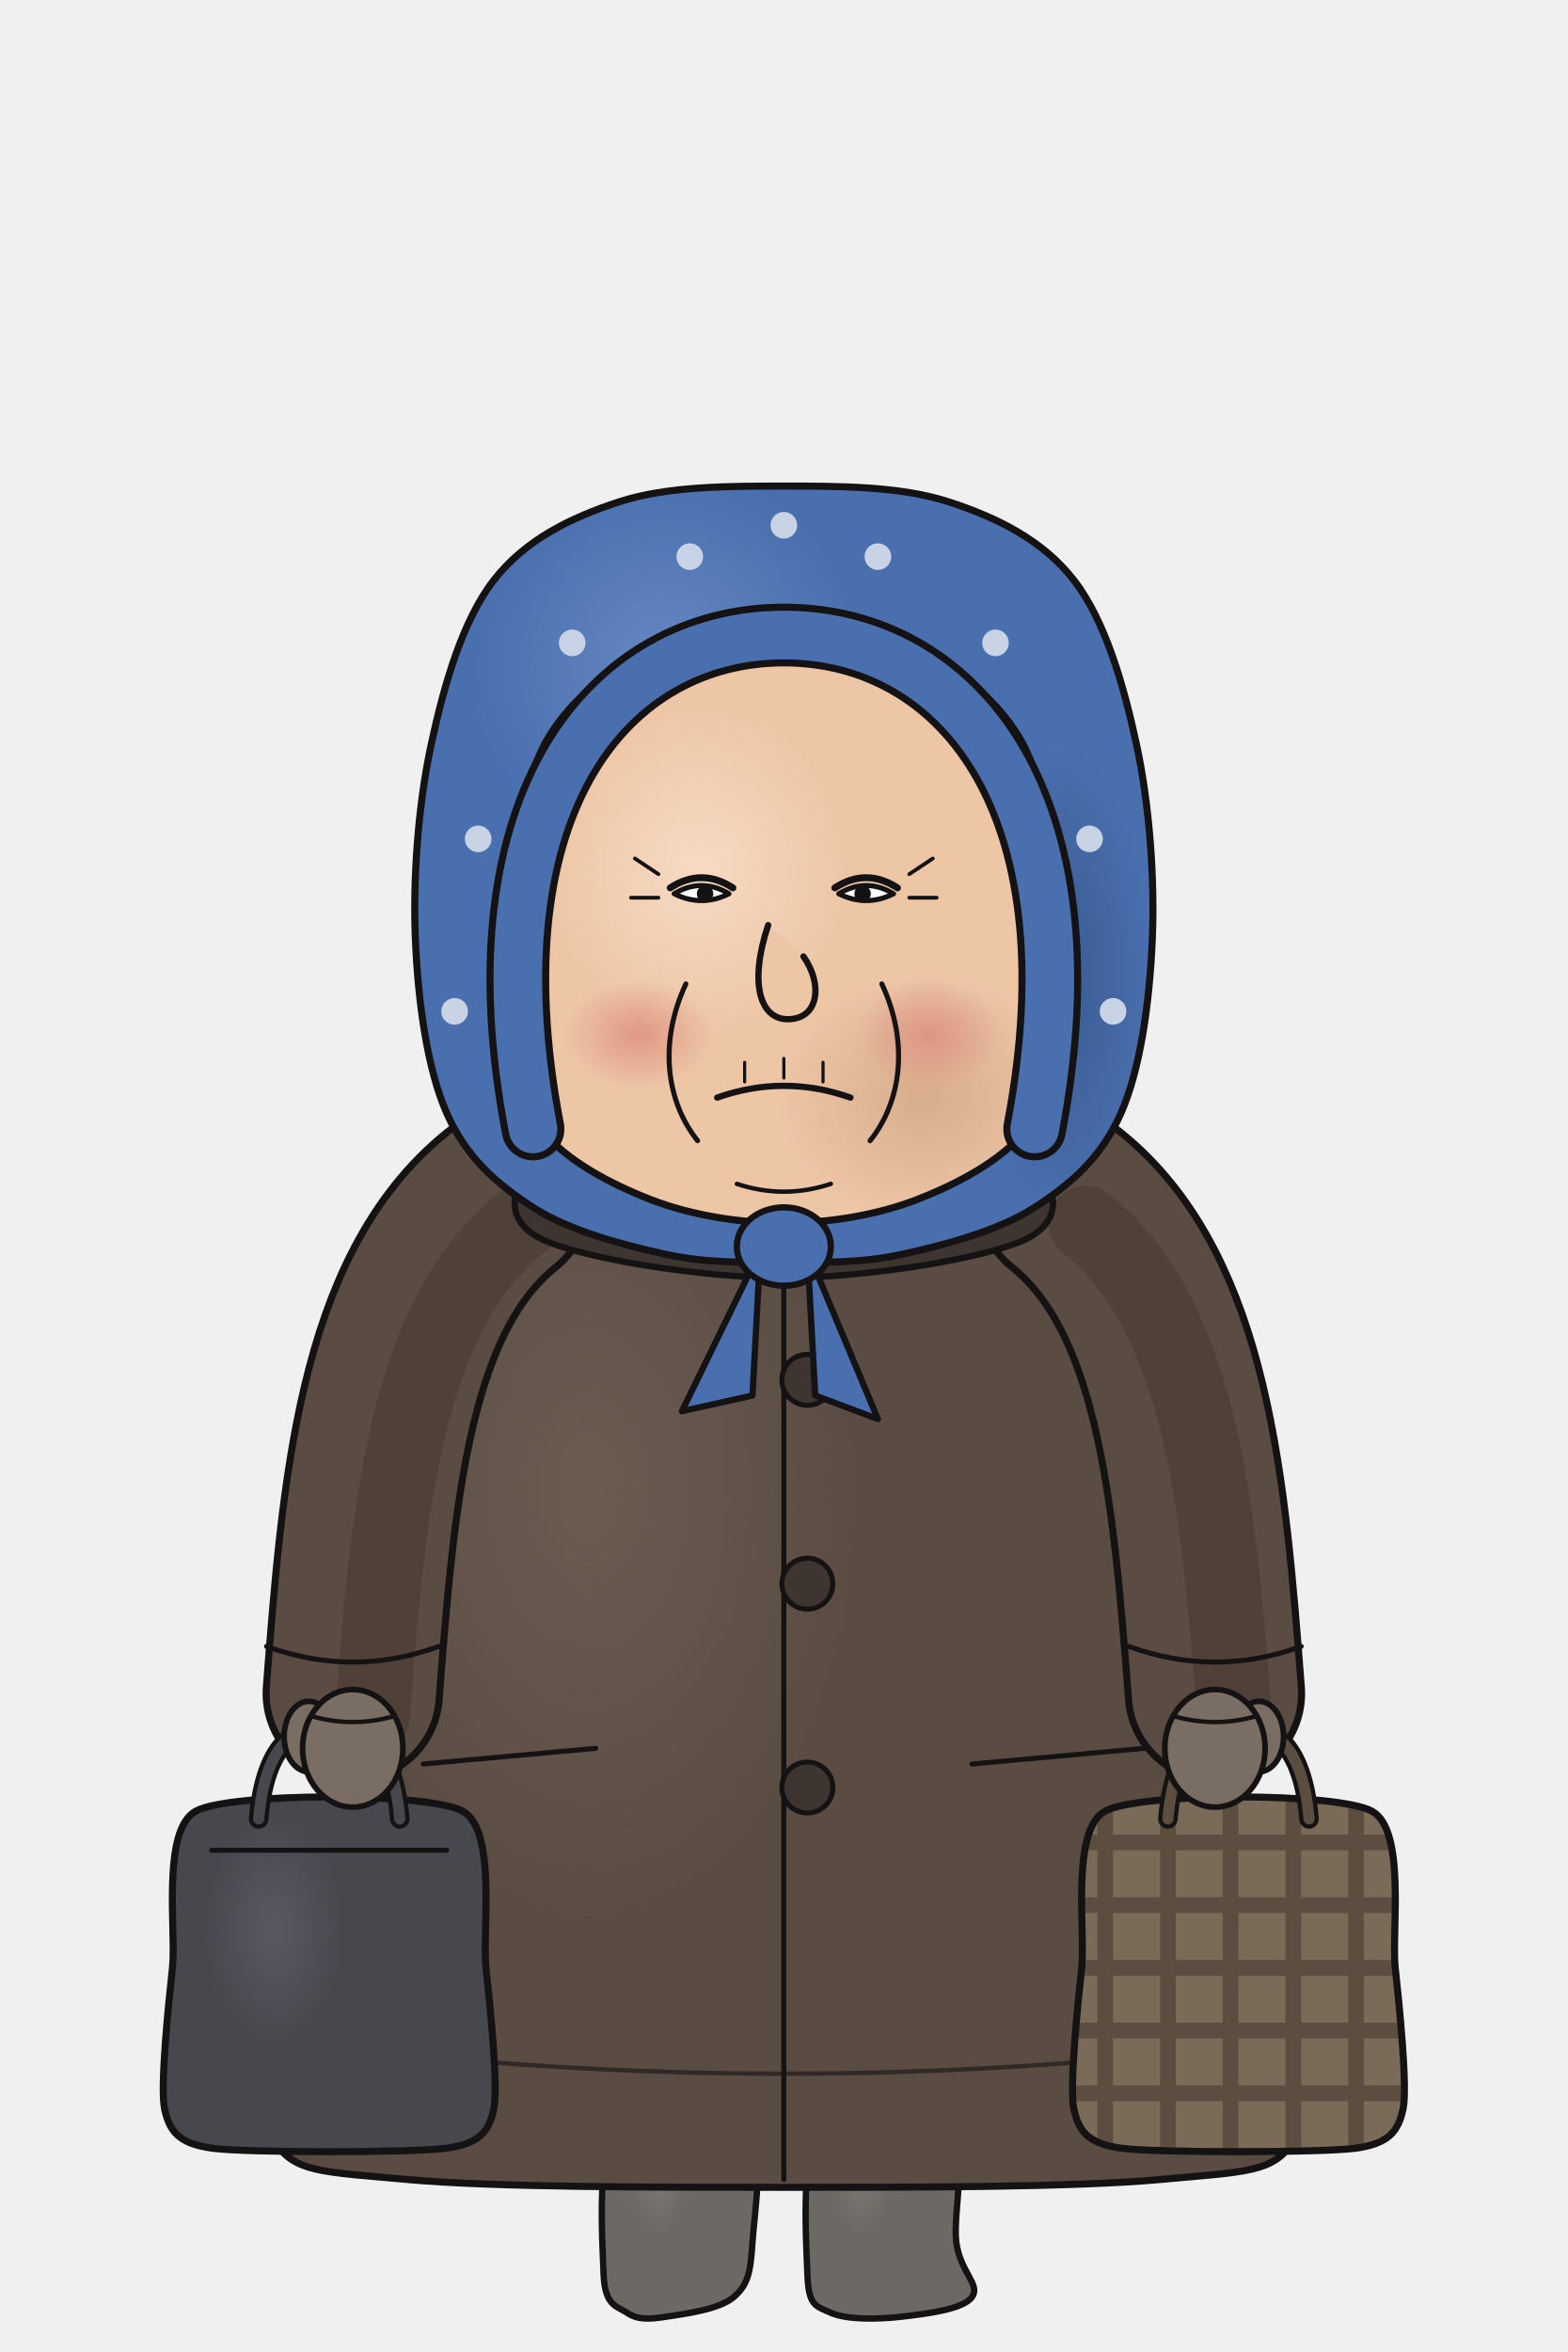
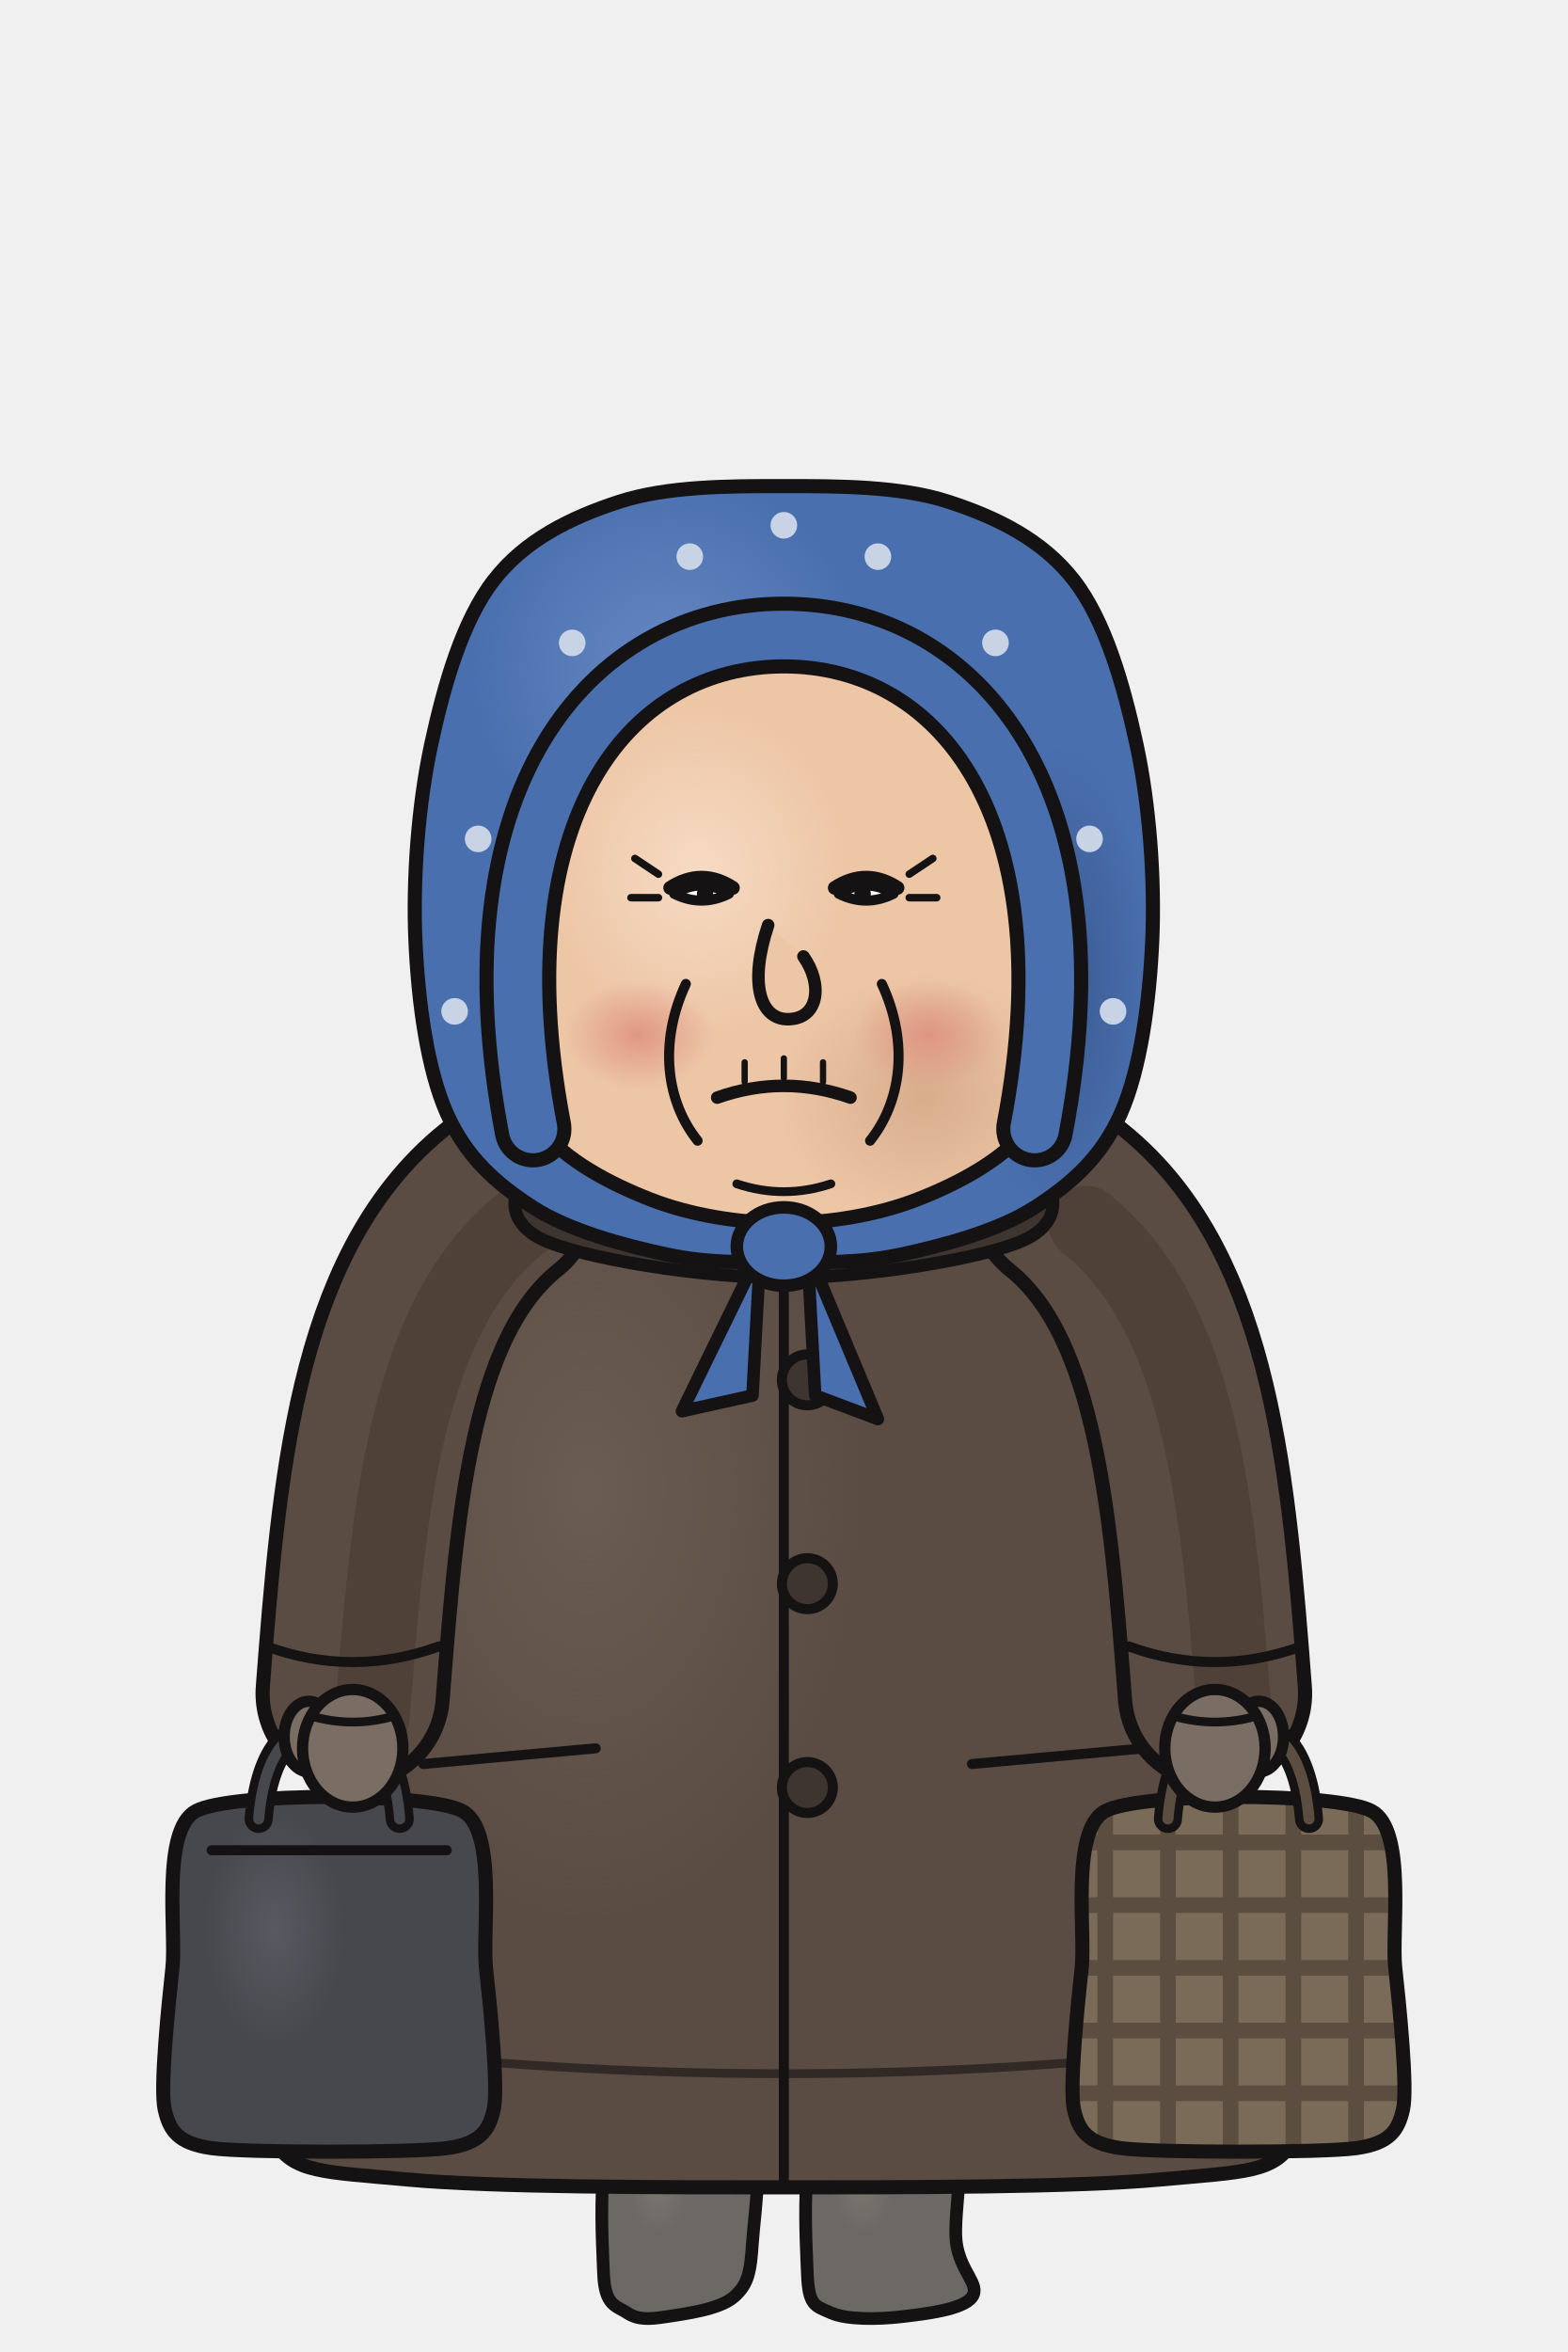
<svg xmlns="http://www.w3.org/2000/svg" width="800" height="1200" viewBox="0 0 400 600">
  <defs>
    <radialGradient id="g1">
      <stop offset="0" stop-color="#7E7A74" stop-opacity="0.85" />
      <stop offset="0.0" stop-color="#7E7A74" stop-opacity="0.85" />
      <stop offset="1" stop-color="#7E7A74" stop-opacity="0" />
    </radialGradient>
    <clipPath id="s1">
      <path d="M158.0,540.0 C164.0,533.3 184.3,534.7 190.0,540.0 C195.7,545.3 192.5,564.3 192.0,572.0 C191.5,579.7 190.9,582.8 187.2,586.0 C183.5,589.2 174.5,590.3 170.0,591.0 C165.5,591.7 162.7,591.8 160.0,590.0 C157.3,588.2 154.3,588.3 154.0,580.0 C153.7,571.7 152.0,546.7 158.0,540.0 Z" />
    </clipPath>
    <radialGradient id="g2">
      <stop offset="0" stop-color="#7E7A74" stop-opacity="0.85" />
      <stop offset="0.0" stop-color="#7E7A74" stop-opacity="0.85" />
      <stop offset="1" stop-color="#7E7A74" stop-opacity="0" />
    </radialGradient>
    <clipPath id="s2">
      <path d="M210.0,540.0 C216.0,533.3 236.3,534.7 242.0,540.0 C247.7,545.3 243.0,564.3 244.0,572.0 C245.0,579.7 250.3,582.8 248.0,586.0 C245.7,589.2 236.0,590.3 230.0,591.0 C224.0,591.7 216.0,591.8 212.0,590.0 C208.0,588.2 206.3,588.3 206.0,580.0 C205.7,571.7 204.0,546.7 210.0,540.0 Z" />
    </clipPath>
    <radialGradient id="g3">
      <stop offset="0" stop-color="#6E5F54" stop-opacity="0.85" />
      <stop offset="0.0" stop-color="#6E5F54" stop-opacity="0.85" />
      <stop offset="1" stop-color="#6E5F54" stop-opacity="0" />
    </radialGradient>
    <clipPath id="s3">
      <path d="M200.0,286.0 C216.7,286.0 236.0,285.0 250.0,288.0 C264.0,291.0 275.7,294.3 284.0,304.0 C292.3,313.7 295.3,325.3 300.0,346.0 C304.7,366.7 308.0,401.3 312.0,428.0 C316.0,454.7 321.0,486.3 324.0,506.0 C327.0,525.7 334.7,537.7 330.0,546.0 C325.3,554.3 317.7,554.0 296.0,556.0 C274.3,558.0 232.0,558.0 200.0,558.0 C168.0,558.0 125.7,558.0 104.0,556.0 C82.3,554.0 74.7,554.3 70.0,546.0 C65.3,537.7 73.0,525.7 76.0,506.0 C79.0,486.3 84.0,454.7 88.0,428.0 C92.0,401.3 95.3,366.7 100.0,346.0 C104.7,325.3 107.7,313.7 116.0,304.0 C124.3,294.3 136.0,291.0 150.0,288.0 C164.0,285.0 183.3,286.0 200.0,286.0 Z" />
    </clipPath>
    <radialGradient id="g4">
      <stop offset="0" stop-color="#45392F" stop-opacity="0.85" />
      <stop offset="0.0" stop-color="#45392F" stop-opacity="0.85" />
      <stop offset="1" stop-color="#45392F" stop-opacity="0" />
    </radialGradient>
    <clipPath id="s4">
      <path d="M200.0,286.0 C216.7,286.0 236.0,285.0 250.0,288.0 C264.0,291.0 275.7,294.3 284.0,304.0 C292.3,313.7 295.3,325.3 300.0,346.0 C304.7,366.7 308.0,401.3 312.0,428.0 C316.0,454.7 321.0,486.3 324.0,506.0 C327.0,525.7 334.7,537.7 330.0,546.0 C325.3,554.3 317.7,554.0 296.0,556.0 C274.3,558.0 232.0,558.0 200.0,558.0 C168.0,558.0 125.7,558.0 104.0,556.0 C82.3,554.0 74.7,554.3 70.0,546.0 C65.3,537.7 73.0,525.7 76.0,506.0 C79.0,486.3 84.0,454.7 88.0,428.0 C92.0,401.3 95.3,366.7 100.0,346.0 C104.7,325.3 107.7,313.7 116.0,304.0 C124.3,294.3 136.0,291.0 150.0,288.0 C164.0,285.0 183.3,286.0 200.0,286.0 Z" />
    </clipPath>
    <radialGradient id="g5">
      <stop offset="0" stop-color="#45392F" stop-opacity="0.85" />
      <stop offset="0.0" stop-color="#45392F" stop-opacity="0.85" />
      <stop offset="1" stop-color="#45392F" stop-opacity="0" />
    </radialGradient>
    <clipPath id="s5">
      <path d="M200.0,286.0 C216.7,286.0 236.0,285.0 250.0,288.0 C264.0,291.0 275.7,294.3 284.0,304.0 C292.3,313.7 295.3,325.3 300.0,346.0 C304.7,366.7 308.0,401.3 312.0,428.0 C316.0,454.7 321.0,486.3 324.0,506.0 C327.0,525.7 334.7,537.7 330.0,546.0 C325.3,554.3 317.7,554.0 296.0,556.0 C274.3,558.0 232.0,558.0 200.0,558.0 C168.0,558.0 125.7,558.0 104.0,556.0 C82.3,554.0 74.7,554.3 70.0,546.0 C65.3,537.7 73.0,525.7 76.0,506.0 C79.0,486.3 84.0,454.7 88.0,428.0 C92.0,401.3 95.3,366.7 100.0,346.0 C104.7,325.3 107.7,313.7 116.0,304.0 C124.3,294.3 136.0,291.0 150.0,288.0 C164.0,285.0 183.3,286.0 200.0,286.0 Z" />
    </clipPath>
    <radialGradient id="g6">
      <stop offset="0" stop-color="#5C5C64" stop-opacity="0.85" />
      <stop offset="0.0" stop-color="#5C5C64" stop-opacity="0.85" />
      <stop offset="1" stop-color="#5C5C64" stop-opacity="0" />
    </radialGradient>
    <clipPath id="s6">
      <path d="M50.0,462.0 C58.9,457.2 109.1,457.2 118.0,462.0 C126.9,466.8 123.0,492.9 124.0,502.0 C125.0,511.1 127.2,532.5 126.0,538.0 C124.8,543.5 122.6,546.8 114.0,548.0 C105.4,549.2 62.6,549.2 54.0,548.0 C45.4,546.8 43.2,543.5 42.0,538.0 C40.8,532.5 43.0,511.1 44.0,502.0 C45.0,492.9 41.1,466.8 50.0,462.0 Z" />
    </clipPath>
    <clipPath id="k7">
      <path d="M282.0,462.0 C290.9,457.2 341.1,457.2 350.0,462.0 C358.9,466.8 355.0,492.9 356.0,502.0 C357.0,511.1 359.2,532.5 358.0,538.0 C356.8,543.5 354.6,546.8 346.0,548.0 C337.4,549.2 294.6,549.2 286.0,548.0 C277.4,546.8 275.2,543.5 274.0,538.0 C272.8,532.5 275.0,511.1 276.0,502.0 C277.0,492.9 273.1,466.8 282.0,462.0 Z" />
    </clipPath>
    <radialGradient id="g8">
      <stop offset="0" stop-color="#6A8CC6" stop-opacity="0.85" />
      <stop offset="0.0" stop-color="#6A8CC6" stop-opacity="0.85" />
      <stop offset="1" stop-color="#6A8CC6" stop-opacity="0" />
    </radialGradient>
    <clipPath id="s8">
      <path d="M200.0,124.0 C214.0,124.0 229.7,124.0 242.0,128.0 C254.3,132.0 266.0,137.7 274.0,148.0 C282.0,158.3 286.7,174.7 290.0,190.0 C293.3,205.3 294.7,224.3 294.0,240.0 C293.3,255.7 291.0,272.7 286.0,284.0 C281.0,295.3 273.3,302.0 264.0,308.0 C254.7,314.0 240.7,317.7 230.0,320.0 C219.3,322.3 210.0,322.0 200.0,322.0 C190.0,322.0 180.7,322.3 170.0,320.0 C159.3,317.7 145.3,314.0 136.0,308.0 C126.7,302.0 119.0,295.3 114.0,284.0 C109.0,272.7 106.7,255.7 106.0,240.0 C105.3,224.3 106.7,205.3 110.0,190.0 C113.3,174.7 118.0,158.3 126.0,148.0 C134.0,137.7 145.7,132.0 158.0,128.0 C170.3,124.0 186.0,124.0 200.0,124.0 Z" />
    </clipPath>
    <radialGradient id="g9">
      <stop offset="0" stop-color="#37568C" stop-opacity="0.85" />
      <stop offset="0.0" stop-color="#37568C" stop-opacity="0.85" />
      <stop offset="1" stop-color="#37568C" stop-opacity="0" />
    </radialGradient>
    <clipPath id="s9">
      <path d="M200.0,124.0 C214.0,124.0 229.7,124.0 242.0,128.0 C254.3,132.0 266.0,137.7 274.0,148.0 C282.0,158.3 286.7,174.7 290.0,190.0 C293.3,205.3 294.7,224.3 294.0,240.0 C293.3,255.7 291.0,272.7 286.0,284.0 C281.0,295.3 273.3,302.0 264.0,308.0 C254.7,314.0 240.7,317.7 230.0,320.0 C219.3,322.3 210.0,322.0 200.0,322.0 C190.0,322.0 180.7,322.3 170.0,320.0 C159.3,317.7 145.3,314.0 136.0,308.0 C126.7,302.0 119.0,295.3 114.0,284.0 C109.0,272.7 106.7,255.7 106.0,240.0 C105.3,224.3 106.7,205.3 110.0,190.0 C113.3,174.7 118.0,158.3 126.0,148.0 C134.0,137.7 145.7,132.0 158.0,128.0 C170.3,124.0 186.0,124.0 200.0,124.0 Z" />
    </clipPath>
    <radialGradient id="g10">
      <stop offset="0" stop-color="#F8DEC8" stop-opacity="0.85" />
      <stop offset="0.0" stop-color="#F8DEC8" stop-opacity="0.85" />
      <stop offset="1" stop-color="#F8DEC8" stop-opacity="0" />
    </radialGradient>
    <clipPath id="s10">
      <path d="M200.0,166.0 C212.0,166.0 226.0,164.3 236.0,168.0 C246.0,171.7 254.3,178.7 260.0,188.0 C265.7,197.3 268.0,212.3 270.0,224.0 C272.0,235.7 273.3,247.3 272.0,258.0 C270.7,268.7 268.3,280.0 262.0,288.0 C255.7,296.0 244.3,302.0 234.0,306.0 C223.7,310.0 211.3,312.0 200.0,312.0 C188.7,312.0 176.3,310.0 166.0,306.0 C155.7,302.0 144.3,296.0 138.0,288.0 C131.7,280.0 129.3,268.7 128.0,258.0 C126.7,247.3 128.0,235.7 130.0,224.0 C132.0,212.3 134.3,197.3 140.0,188.0 C145.7,178.7 154.0,171.7 164.0,168.0 C174.0,164.3 188.0,166.0 200.0,166.0 Z" />
    </clipPath>
    <radialGradient id="g11">
      <stop offset="0" stop-color="#D4A988" stop-opacity="0.85" />
      <stop offset="0.0" stop-color="#D4A988" stop-opacity="0.85" />
      <stop offset="1" stop-color="#D4A988" stop-opacity="0" />
    </radialGradient>
    <clipPath id="s11">
      <path d="M200.0,166.0 C212.0,166.0 226.0,164.3 236.0,168.0 C246.0,171.7 254.3,178.7 260.0,188.0 C265.7,197.3 268.0,212.3 270.0,224.0 C272.0,235.7 273.3,247.3 272.0,258.0 C270.7,268.7 268.3,280.0 262.0,288.0 C255.7,296.0 244.3,302.0 234.0,306.0 C223.7,310.0 211.3,312.0 200.0,312.0 C188.7,312.0 176.3,310.0 166.0,306.0 C155.7,302.0 144.3,296.0 138.0,288.0 C131.7,280.0 129.3,268.7 128.0,258.0 C126.7,247.3 128.0,235.7 130.0,224.0 C132.0,212.3 134.3,197.3 140.0,188.0 C145.7,178.7 154.0,171.7 164.0,168.0 C174.0,164.3 188.0,166.0 200.0,166.0 Z" />
    </clipPath>
    <radialGradient id="g12">
      <stop offset="0" stop-color="#DE8F7E" stop-opacity="0.85" />
      <stop offset="0.0" stop-color="#DE8F7E" stop-opacity="0.85" />
      <stop offset="1" stop-color="#DE8F7E" stop-opacity="0" />
    </radialGradient>
    <clipPath id="s12">
      <path d="M200.0,166.0 C212.0,166.0 226.0,164.3 236.0,168.0 C246.0,171.7 254.3,178.7 260.0,188.0 C265.7,197.3 268.0,212.3 270.0,224.0 C272.0,235.7 273.3,247.3 272.0,258.0 C270.7,268.7 268.3,280.0 262.0,288.0 C255.7,296.0 244.3,302.0 234.0,306.0 C223.7,310.0 211.3,312.0 200.0,312.0 C188.7,312.0 176.3,310.0 166.0,306.0 C155.7,302.0 144.3,296.0 138.0,288.0 C131.7,280.0 129.3,268.7 128.0,258.0 C126.7,247.3 128.0,235.7 130.0,224.0 C132.0,212.3 134.3,197.3 140.0,188.0 C145.7,178.7 154.0,171.7 164.0,168.0 C174.0,164.3 188.0,166.0 200.0,166.0 Z" />
    </clipPath>
    <radialGradient id="g13">
      <stop offset="0" stop-color="#DE8F7E" stop-opacity="0.85" />
      <stop offset="0.0" stop-color="#DE8F7E" stop-opacity="0.85" />
      <stop offset="1" stop-color="#DE8F7E" stop-opacity="0" />
    </radialGradient>
    <clipPath id="s13">
      <path d="M200.0,166.0 C212.0,166.0 226.0,164.3 236.0,168.0 C246.0,171.7 254.3,178.7 260.0,188.0 C265.7,197.3 268.0,212.3 270.0,224.0 C272.0,235.7 273.3,247.3 272.0,258.0 C270.7,268.7 268.3,280.0 262.0,288.0 C255.7,296.0 244.3,302.0 234.0,306.0 C223.7,310.0 211.3,312.0 200.0,312.0 C188.7,312.0 176.3,310.0 166.0,306.0 C155.7,302.0 144.3,296.0 138.0,288.0 C131.7,280.0 129.3,268.7 128.0,258.0 C126.7,247.3 128.0,235.7 130.0,224.0 C132.0,212.3 134.3,197.3 140.0,188.0 C145.7,178.7 154.0,171.7 164.0,168.0 C174.0,164.3 188.0,166.0 200.0,166.0 Z" />
    </clipPath>
  </defs>
  <path d="M158.0,540.0 C164.0,533.3 184.3,534.7 190.0,540.0 C195.7,545.3 192.5,564.3 192.0,572.0 C191.5,579.7 190.9,582.8 187.2,586.0 C183.5,589.2 174.5,590.3 170.0,591.0 C165.5,591.7 162.7,591.8 160.0,590.0 C157.3,588.2 154.3,588.3 154.0,580.0 C153.7,571.7 152.0,546.7 158.0,540.0 Z" fill="#6C6863" />
  <g clip-path="url(#s1)">
    <ellipse cx="168" cy="556" rx="8" ry="14" fill="url(#g1)" />
  </g>
-   <path d="M158.0,540.0 C164.0,533.3 184.3,534.7 190.0,540.0 C195.7,545.3 192.5,564.3 192.0,572.0 C191.5,579.7 190.9,582.8 187.2,586.0 C183.5,589.2 174.5,590.3 170.0,591.0 C165.5,591.7 162.7,591.8 160.0,590.0 C157.3,588.2 154.3,588.3 154.0,580.0 C153.7,571.7 152.0,546.7 158.0,540.0 Z" fill="none" stroke="#141213" stroke-width="1.62" stroke-linejoin="round" stroke-linecap="round" />
+   <path d="M158.0,540.0 C164.0,533.3 184.3,534.7 190.0,540.0 C195.7,545.3 192.5,564.3 192.0,572.0 C191.5,579.7 190.9,582.8 187.2,586.0 C183.5,589.2 174.5,590.3 170.0,591.0 C165.5,591.7 162.7,591.8 160.0,590.0 C157.3,588.2 154.3,588.3 154.0,580.0 C153.7,571.7 152.0,546.7 158.0,540.0 Z" fill="none" stroke="#141213" stroke-width="3.24" stroke-linejoin="round" stroke-linecap="round" />
  <path d="M210.0,540.0 C216.0,533.3 236.3,534.7 242.0,540.0 C247.7,545.3 243.0,564.3 244.0,572.0 C245.0,579.7 250.3,582.8 248.0,586.0 C245.7,589.2 236.0,590.3 230.0,591.0 C224.0,591.7 216.0,591.8 212.0,590.0 C208.0,588.2 206.3,588.3 206.0,580.0 C205.7,571.7 204.0,546.7 210.0,540.0 Z" fill="#6C6863" />
  <g clip-path="url(#s2)">
    <ellipse cx="220" cy="556" rx="8" ry="14" fill="url(#g2)" />
  </g>
-   <path d="M210.0,540.0 C216.0,533.3 236.3,534.7 242.0,540.0 C247.7,545.3 243.0,564.3 244.0,572.0 C245.0,579.7 250.3,582.8 248.0,586.0 C245.7,589.2 236.0,590.3 230.0,591.0 C224.0,591.7 216.0,591.8 212.0,590.0 C208.0,588.2 206.3,588.3 206.0,580.0 C205.7,571.7 204.0,546.7 210.0,540.0 Z" fill="none" stroke="#141213" stroke-width="1.62" stroke-linejoin="round" stroke-linecap="round" />
+   <path d="M210.0,540.0 C216.0,533.3 236.3,534.7 242.0,540.0 C247.7,545.3 243.0,564.3 244.0,572.0 C245.0,579.7 250.3,582.8 248.0,586.0 C245.7,589.2 236.0,590.3 230.0,591.0 C224.0,591.7 216.0,591.8 212.0,590.0 C208.0,588.2 206.3,588.3 206.0,580.0 C205.7,571.7 204.0,546.7 210.0,540.0 Z" fill="none" stroke="#141213" stroke-width="3.24" stroke-linejoin="round" stroke-linecap="round" />
  <path d="M200.0,286.0 C216.7,286.0 236.0,285.0 250.0,288.0 C264.0,291.0 275.7,294.3 284.0,304.0 C292.3,313.7 295.3,325.3 300.0,346.0 C304.7,366.7 308.0,401.3 312.0,428.0 C316.0,454.7 321.0,486.3 324.0,506.0 C327.0,525.7 334.7,537.7 330.0,546.0 C325.3,554.3 317.7,554.0 296.0,556.0 C274.3,558.0 232.0,558.0 200.0,558.0 C168.0,558.0 125.7,558.0 104.0,556.0 C82.3,554.0 74.7,554.3 70.0,546.0 C65.3,537.7 73.0,525.7 76.0,506.0 C79.0,486.3 84.0,454.7 88.0,428.0 C92.0,401.3 95.3,366.7 100.0,346.0 C104.7,325.3 107.7,313.7 116.0,304.0 C124.3,294.3 136.0,291.0 150.0,288.0 C164.0,285.0 183.3,286.0 200.0,286.0 Z" fill="#5A4C43" />
  <g clip-path="url(#s3)">
    <ellipse cx="150" cy="380" rx="70" ry="110" fill="url(#g3)" />
  </g>
  <g clip-path="url(#s4)">
    <ellipse cx="76" cy="470" rx="30" ry="90" fill="url(#g4)" />
  </g>
  <g clip-path="url(#s5)">
    <ellipse cx="324" cy="470" rx="30" ry="90" fill="url(#g5)" />
  </g>
-   <path d="M200.0,286.0 C216.7,286.0 236.0,285.0 250.0,288.0 C264.0,291.0 275.7,294.3 284.0,304.0 C292.3,313.7 295.3,325.3 300.0,346.0 C304.7,366.7 308.0,401.3 312.0,428.0 C316.0,454.7 321.0,486.3 324.0,506.0 C327.0,525.7 334.7,537.7 330.0,546.0 C325.3,554.3 317.7,554.0 296.0,556.0 C274.3,558.0 232.0,558.0 200.0,558.0 C168.0,558.0 125.7,558.0 104.0,556.0 C82.3,554.0 74.7,554.3 70.0,546.0 C65.3,537.7 73.0,525.7 76.0,506.0 C79.0,486.3 84.0,454.7 88.0,428.0 C92.0,401.3 95.3,366.7 100.0,346.0 C104.7,325.3 107.7,313.7 116.0,304.0 C124.3,294.3 136.0,291.0 150.0,288.0 C164.0,285.0 183.3,286.0 200.0,286.0 Z" fill="none" stroke="#141213" stroke-width="1.8" stroke-linejoin="round" stroke-linecap="round" />
-   <path d="M84,522 Q200,536 316,522" fill="none" stroke="#141213" stroke-width="1.12" stroke-linejoin="round" stroke-linecap="round" opacity="0.6" />
-   <path d="M200,318 L200,556" fill="none" stroke="#141213" stroke-width="1.28" stroke-linejoin="round" stroke-linecap="round" />
-   <ellipse cx="206.0" cy="352.0" rx="6.5" ry="6.5" fill="#3E3530" stroke="#141213" stroke-width="1.28" />
-   <ellipse cx="206.0" cy="404.0" rx="6.5" ry="6.5" fill="#3E3530" stroke="#141213" stroke-width="1.28" />
-   <ellipse cx="206.0" cy="456.0" rx="6.5" ry="6.5" fill="#3E3530" stroke="#141213" stroke-width="1.28" />
-   <path d="M108,450 L152,446" fill="none" stroke="#141213" stroke-width="1.28" stroke-linejoin="round" stroke-linecap="round" />
-   <path d="M248,450 L292,446" fill="none" stroke="#141213" stroke-width="1.28" stroke-linejoin="round" stroke-linecap="round" />
-   <path d="M128,306 C98,330 94,380 90,432" fill="none" stroke="#141213" stroke-width="46" stroke-linejoin="round" stroke-linecap="round" />
+   <path d="M200.0,286.0 C216.7,286.0 236.0,285.0 250.0,288.0 C264.0,291.0 275.7,294.3 284.0,304.0 C292.3,313.7 295.3,325.3 300.0,346.0 C304.7,366.7 308.0,401.3 312.0,428.0 C316.0,454.7 321.0,486.3 324.0,506.0 C327.0,525.7 334.7,537.7 330.0,546.0 C325.3,554.3 317.7,554.0 296.0,556.0 C274.3,558.0 232.0,558.0 200.0,558.0 C168.0,558.0 125.7,558.0 104.0,556.0 C82.3,554.0 74.7,554.3 70.0,546.0 C65.3,537.7 73.0,525.7 76.0,506.0 C79.0,486.3 84.0,454.7 88.0,428.0 C92.0,401.3 95.3,366.7 100.0,346.0 C104.7,325.3 107.7,313.7 116.0,304.0 C124.3,294.3 136.0,291.0 150.0,288.0 C164.0,285.0 183.3,286.0 200.0,286.0 Z" fill="none" stroke="#141213" stroke-width="3.6" stroke-linejoin="round" stroke-linecap="round" />
+   <path d="M84,522 Q200,536 316,522" fill="none" stroke="#141213" stroke-width="2.24" stroke-linejoin="round" stroke-linecap="round" opacity="0.6" />
+   <path d="M200,318 L200,556" fill="none" stroke="#141213" stroke-width="2.56" stroke-linejoin="round" stroke-linecap="round" />
+   <ellipse cx="206.0" cy="352.0" rx="6.5" ry="6.5" fill="#3E3530" stroke="#141213" stroke-width="2.56" />
+   <ellipse cx="206.0" cy="404.0" rx="6.5" ry="6.5" fill="#3E3530" stroke="#141213" stroke-width="2.56" />
+   <ellipse cx="206.0" cy="456.0" rx="6.5" ry="6.5" fill="#3E3530" stroke="#141213" stroke-width="2.56" />
+   <path d="M108,450 L152,446" fill="none" stroke="#141213" stroke-width="2.56" stroke-linejoin="round" stroke-linecap="round" />
+   <path d="M248,450 L292,446" fill="none" stroke="#141213" stroke-width="2.56" stroke-linejoin="round" stroke-linecap="round" />
+   <path d="M128,306 C98,330 94,380 90,432" fill="none" stroke="#141213" stroke-width="49.6" stroke-linejoin="round" stroke-linecap="round" />
  <path d="M128,306 C98,330 94,380 90,432" fill="none" stroke="#5A4C43" stroke-width="42.4" stroke-linejoin="round" stroke-linecap="round" />
  <path d="M128,306 C98,330 94,380 90,432" fill="none" stroke="#45392F" stroke-width="19.08" stroke-linejoin="round" stroke-linecap="round" transform="translate(5,6)" opacity="0.55" />
-   <path d="M68,420 Q90,428 112,420" fill="none" stroke="#141213" stroke-width="1.28" stroke-linejoin="round" stroke-linecap="round" />
+   <path d="M68,420 Q90,428 112,420" fill="none" stroke="#141213" stroke-width="2.56" stroke-linejoin="round" stroke-linecap="round" />
  <path d="M50.0,462.0 C58.9,457.2 109.1,457.2 118.0,462.0 C126.9,466.8 123.0,492.9 124.0,502.0 C125.0,511.1 127.2,532.5 126.0,538.0 C124.8,543.5 122.6,546.8 114.0,548.0 C105.4,549.2 62.6,549.2 54.0,548.0 C45.4,546.8 43.2,543.5 42.0,538.0 C40.8,532.5 43.0,511.1 44.0,502.0 C45.0,492.9 41.1,466.8 50.0,462.0 Z" fill="#47474E" />
  <g clip-path="url(#s6)">
    <ellipse cx="70" cy="492" rx="18" ry="30" fill="url(#g6)" />
  </g>
-   <path d="M50.0,462.0 C58.9,457.2 109.1,457.2 118.0,462.0 C126.9,466.8 123.0,492.9 124.0,502.0 C125.0,511.1 127.2,532.5 126.0,538.0 C124.8,543.5 122.6,546.8 114.0,548.0 C105.4,549.2 62.6,549.2 54.0,548.0 C45.4,546.8 43.2,543.5 42.0,538.0 C40.8,532.5 43.0,511.1 44.0,502.0 C45.0,492.9 41.1,466.8 50.0,462.0 Z" fill="none" stroke="#141213" stroke-width="1.8" stroke-linejoin="round" stroke-linecap="round" />
-   <path d="M54,472 L114,472" fill="none" stroke="#141213" stroke-width="1.28" stroke-linejoin="round" stroke-linecap="round" />
-   <path d="M66,464 C67.8,442 78.6,438 84,446" fill="none" stroke="#141213" stroke-width="5" stroke-linejoin="round" stroke-linecap="round" />
+   <path d="M50.0,462.0 C58.9,457.2 109.1,457.2 118.0,462.0 C126.9,466.8 123.0,492.9 124.0,502.0 C125.0,511.1 127.2,532.5 126.0,538.0 C124.8,543.5 122.6,546.8 114.0,548.0 C105.4,549.2 62.6,549.2 54.0,548.0 C45.4,546.8 43.2,543.5 42.0,538.0 C40.8,532.5 43.0,511.1 44.0,502.0 C45.0,492.9 41.1,466.8 50.0,462.0 Z" fill="none" stroke="#141213" stroke-width="3.6" stroke-linejoin="round" stroke-linecap="round" />
+   <path d="M54,472 L114,472" fill="none" stroke="#141213" stroke-width="2.56" stroke-linejoin="round" stroke-linecap="round" />
+   <path d="M66,464 C67.8,442 78.6,438 84,446" fill="none" stroke="#141213" stroke-width="7.16" stroke-linejoin="round" stroke-linecap="round" />
  <path d="M66,464 C67.8,442 78.6,438 84,446" fill="none" stroke="#47474E" stroke-width="2.84" stroke-linejoin="round" stroke-linecap="round" />
-   <path d="M102,464 C100.2,442 89.4,438 84,446" fill="none" stroke="#141213" stroke-width="5" stroke-linejoin="round" stroke-linecap="round" />
+   <path d="M102,464 C100.2,442 89.4,438 84,446" fill="none" stroke="#141213" stroke-width="7.16" stroke-linejoin="round" stroke-linecap="round" />
  <path d="M102,464 C100.2,442 89.4,438 84,446" fill="none" stroke="#47474E" stroke-width="2.84" stroke-linejoin="round" stroke-linecap="round" />
-   <ellipse cx="78.8" cy="443.0" rx="6.3" ry="9.0" fill="#7A6E64" stroke="#141213" stroke-width="1.44" />
-   <ellipse cx="90.0" cy="446.0" rx="12.8" ry="15.0" fill="#7A6E64" stroke="#141213" stroke-width="1.44" />
-   <path d="M79.5,437.8 Q90.0,440.8 100.5,437.8" fill="none" stroke="#141213" stroke-width="1.12" stroke-linejoin="round" stroke-linecap="round" />
-   <path d="M272,306 C302,330 306,380 310,432" fill="none" stroke="#141213" stroke-width="46" stroke-linejoin="round" stroke-linecap="round" />
+   <ellipse cx="78.8" cy="443.0" rx="6.3" ry="9.0" fill="#7A6E64" stroke="#141213" stroke-width="2.88" />
+   <ellipse cx="90.0" cy="446.0" rx="12.8" ry="15.0" fill="#7A6E64" stroke="#141213" stroke-width="2.88" />
+   <path d="M79.5,437.8 Q90.0,440.8 100.5,437.8" fill="none" stroke="#141213" stroke-width="2.24" stroke-linejoin="round" stroke-linecap="round" />
+   <path d="M272,306 C302,330 306,380 310,432" fill="none" stroke="#141213" stroke-width="49.6" stroke-linejoin="round" stroke-linecap="round" />
  <path d="M272,306 C302,330 306,380 310,432" fill="none" stroke="#5A4C43" stroke-width="42.4" stroke-linejoin="round" stroke-linecap="round" />
  <path d="M272,306 C302,330 306,380 310,432" fill="none" stroke="#45392F" stroke-width="19.08" stroke-linejoin="round" stroke-linecap="round" transform="translate(5,6)" opacity="0.55" />
-   <path d="M288,420 Q310,428 332,420" fill="none" stroke="#141213" stroke-width="1.28" stroke-linejoin="round" stroke-linecap="round" />
+   <path d="M288,420 Q310,428 332,420" fill="none" stroke="#141213" stroke-width="2.56" stroke-linejoin="round" stroke-linecap="round" />
  <path d="M282.0,462.0 C290.9,457.2 341.1,457.2 350.0,462.0 C358.9,466.8 355.0,492.9 356.0,502.0 C357.0,511.1 359.2,532.5 358.0,538.0 C356.8,543.5 354.6,546.8 346.0,548.0 C337.4,549.2 294.6,549.2 286.0,548.0 C277.4,546.8 275.2,543.5 274.0,538.0 C272.8,532.5 275.0,511.1 276.0,502.0 C277.0,492.9 273.1,466.8 282.0,462.0 Z" fill="#7A6B58" />
  <g clip-path="url(#k7)">
    <path d="M266,458 L266,554 M282,458 L282,554 M298,458 L298,554 M314,458 L314,554 M330,458 L330,554 M346,458 L346,554 M362,458 L362,554 M266,470 L366,470 M266,486 L366,486 M266,502 L366,502 M266,518 L366,518 M266,534 L366,534 M266,550 L366,550 " fill="none" stroke="#5B4E40" stroke-width="4" />
  </g>
-   <path d="M282.0,462.0 C290.9,457.2 341.1,457.2 350.0,462.0 C358.9,466.8 355.0,492.9 356.0,502.0 C357.0,511.1 359.2,532.5 358.0,538.0 C356.8,543.5 354.6,546.8 346.0,548.0 C337.4,549.2 294.6,549.2 286.0,548.0 C277.4,546.8 275.2,543.5 274.0,538.0 C272.8,532.5 275.0,511.1 276.0,502.0 C277.0,492.9 273.1,466.8 282.0,462.0 Z" fill="none" stroke="#141213" stroke-width="1.8" stroke-linejoin="round" stroke-linecap="round" />
-   <path d="M298,464 C299.8,442 310.6,438 316,446" fill="none" stroke="#141213" stroke-width="5" stroke-linejoin="round" stroke-linecap="round" />
+   <path d="M282.0,462.0 C290.9,457.2 341.1,457.2 350.0,462.0 C358.9,466.8 355.0,492.9 356.0,502.0 C357.0,511.1 359.2,532.5 358.0,538.0 C356.8,543.5 354.6,546.8 346.0,548.0 C337.4,549.2 294.6,549.2 286.0,548.0 C277.4,546.8 275.2,543.5 274.0,538.0 C272.8,532.5 275.0,511.1 276.0,502.0 C277.0,492.9 273.1,466.8 282.0,462.0 Z" fill="none" stroke="#141213" stroke-width="3.6" stroke-linejoin="round" stroke-linecap="round" />
+   <path d="M298,464 C299.8,442 310.6,438 316,446" fill="none" stroke="#141213" stroke-width="7.16" stroke-linejoin="round" stroke-linecap="round" />
  <path d="M298,464 C299.8,442 310.6,438 316,446" fill="none" stroke="#5B4E40" stroke-width="2.84" stroke-linejoin="round" stroke-linecap="round" />
-   <path d="M334,464 C332.2,442 321.4,438 316,446" fill="none" stroke="#141213" stroke-width="5" stroke-linejoin="round" stroke-linecap="round" />
+   <path d="M334,464 C332.2,442 321.4,438 316,446" fill="none" stroke="#141213" stroke-width="7.16" stroke-linejoin="round" stroke-linecap="round" />
  <path d="M334,464 C332.2,442 321.4,438 316,446" fill="none" stroke="#5B4E40" stroke-width="2.84" stroke-linejoin="round" stroke-linecap="round" />
-   <ellipse cx="321.2" cy="443.0" rx="6.3" ry="9.0" fill="#7A6E64" stroke="#141213" stroke-width="1.44" />
-   <ellipse cx="310.0" cy="446.0" rx="12.8" ry="15.0" fill="#7A6E64" stroke="#141213" stroke-width="1.44" />
-   <path d="M299.5,437.8 Q310.0,440.8 320.5,437.8" fill="none" stroke="#141213" stroke-width="1.12" stroke-linejoin="round" stroke-linecap="round" />
-   <path d="M140.0,296.0 C150.3,291.0 180.0,286.0 200.0,286.0 C220.0,286.0 249.7,291.0 260.0,296.0 C270.3,301.0 272.0,311.0 262.0,316.0 C252.0,321.0 220.7,326.0 200.0,326.0 C179.3,326.0 148.0,321.0 138.0,316.0 C128.0,311.0 129.7,301.0 140.0,296.0 Z" fill="#3E3530" stroke="#141213" stroke-width="1.62" stroke-linejoin="round" stroke-linecap="round" />
+   <ellipse cx="321.2" cy="443.0" rx="6.3" ry="9.0" fill="#7A6E64" stroke="#141213" stroke-width="2.88" />
+   <ellipse cx="310.0" cy="446.0" rx="12.8" ry="15.0" fill="#7A6E64" stroke="#141213" stroke-width="2.88" />
+   <path d="M299.5,437.8 Q310.0,440.8 320.5,437.8" fill="none" stroke="#141213" stroke-width="2.24" stroke-linejoin="round" stroke-linecap="round" />
+   <path d="M140.0,296.0 C150.3,291.0 180.0,286.0 200.0,286.0 C220.0,286.0 249.7,291.0 260.0,296.0 C270.3,301.0 272.0,311.0 262.0,316.0 C252.0,321.0 220.7,326.0 200.0,326.0 C179.3,326.0 148.0,321.0 138.0,316.0 C128.0,311.0 129.7,301.0 140.0,296.0 Z" fill="#3E3530" stroke="#141213" stroke-width="3.24" stroke-linejoin="round" stroke-linecap="round" />
  <path d="M200.0,124.0 C214.0,124.0 229.7,124.0 242.0,128.0 C254.3,132.0 266.0,137.7 274.0,148.0 C282.0,158.3 286.7,174.7 290.0,190.0 C293.3,205.3 294.7,224.3 294.0,240.0 C293.3,255.7 291.0,272.7 286.0,284.0 C281.0,295.3 273.3,302.0 264.0,308.0 C254.7,314.0 240.7,317.7 230.0,320.0 C219.3,322.3 210.0,322.0 200.0,322.0 C190.0,322.0 180.7,322.3 170.0,320.0 C159.3,317.7 145.3,314.0 136.0,308.0 C126.7,302.0 119.0,295.3 114.0,284.0 C109.0,272.7 106.7,255.7 106.0,240.0 C105.3,224.3 106.7,205.3 110.0,190.0 C113.3,174.7 118.0,158.3 126.0,148.0 C134.0,137.7 145.7,132.0 158.0,128.0 C170.3,124.0 186.0,124.0 200.0,124.0 Z" fill="#4A6FAE" />
  <g clip-path="url(#s8)">
    <ellipse cx="170" cy="170" rx="50" ry="50" fill="url(#g8)" />
  </g>
  <g clip-path="url(#s9)">
    <ellipse cx="270" cy="250" rx="24" ry="60" fill="url(#g9)" />
  </g>
-   <path d="M200.0,124.0 C214.0,124.0 229.7,124.0 242.0,128.0 C254.3,132.0 266.0,137.7 274.0,148.0 C282.0,158.3 286.7,174.7 290.0,190.0 C293.3,205.3 294.7,224.3 294.0,240.0 C293.3,255.7 291.0,272.7 286.0,284.0 C281.0,295.3 273.3,302.0 264.0,308.0 C254.7,314.0 240.7,317.7 230.0,320.0 C219.3,322.3 210.0,322.0 200.0,322.0 C190.0,322.0 180.7,322.3 170.0,320.0 C159.3,317.7 145.3,314.0 136.0,308.0 C126.7,302.0 119.0,295.3 114.0,284.0 C109.0,272.7 106.7,255.7 106.0,240.0 C105.3,224.3 106.7,205.3 110.0,190.0 C113.3,174.7 118.0,158.3 126.0,148.0 C134.0,137.7 145.7,132.0 158.0,128.0 C170.3,124.0 186.0,124.0 200.0,124.0 Z" fill="none" stroke="#141213" stroke-width="1.8" stroke-linejoin="round" stroke-linecap="round" />
+   <path d="M200.0,124.0 C214.0,124.0 229.7,124.0 242.0,128.0 C254.3,132.0 266.0,137.7 274.0,148.0 C282.0,158.3 286.7,174.7 290.0,190.0 C293.3,205.3 294.7,224.3 294.0,240.0 C293.3,255.7 291.0,272.7 286.0,284.0 C281.0,295.3 273.3,302.0 264.0,308.0 C254.7,314.0 240.7,317.7 230.0,320.0 C219.3,322.3 210.0,322.0 200.0,322.0 C190.0,322.0 180.7,322.3 170.0,320.0 C159.3,317.7 145.3,314.0 136.0,308.0 C126.7,302.0 119.0,295.3 114.0,284.0 C109.0,272.7 106.7,255.7 106.0,240.0 C105.3,224.3 106.7,205.3 110.0,190.0 C113.3,174.7 118.0,158.3 126.0,148.0 C134.0,137.7 145.7,132.0 158.0,128.0 C170.3,124.0 186.0,124.0 200.0,124.0 Z" fill="none" stroke="#141213" stroke-width="3.6" stroke-linejoin="round" stroke-linecap="round" />
  <path d="M200.0,166.0 C212.0,166.0 226.0,164.3 236.0,168.0 C246.0,171.7 254.3,178.7 260.0,188.0 C265.7,197.3 268.0,212.3 270.0,224.0 C272.0,235.7 273.3,247.3 272.0,258.0 C270.7,268.7 268.3,280.0 262.0,288.0 C255.7,296.0 244.3,302.0 234.0,306.0 C223.7,310.0 211.3,312.0 200.0,312.0 C188.7,312.0 176.3,310.0 166.0,306.0 C155.7,302.0 144.3,296.0 138.0,288.0 C131.7,280.0 129.3,268.7 128.0,258.0 C126.7,247.3 128.0,235.7 130.0,224.0 C132.0,212.3 134.3,197.3 140.0,188.0 C145.7,178.7 154.0,171.7 164.0,168.0 C174.0,164.3 188.0,166.0 200.0,166.0 Z" fill="#EDC6A6" />
  <g clip-path="url(#s10)">
    <ellipse cx="178" cy="222" rx="38" ry="42" fill="url(#g10)" />
  </g>
  <g clip-path="url(#s11)">
    <ellipse cx="236" cy="280" rx="38" ry="32" fill="url(#g11)" />
  </g>
  <g clip-path="url(#s12)">
    <ellipse cx="163" cy="264" rx="19" ry="14" fill="url(#g12)" />
  </g>
  <g clip-path="url(#s13)">
    <ellipse cx="237" cy="264" rx="19" ry="14" fill="url(#g13)" />
  </g>
-   <path d="M200.0,166.0 C212.0,166.0 226.0,164.3 236.0,168.0 C246.0,171.7 254.3,178.7 260.0,188.0 C265.7,197.3 268.0,212.3 270.0,224.0 C272.0,235.7 273.3,247.3 272.0,258.0 C270.7,268.7 268.3,280.0 262.0,288.0 C255.7,296.0 244.3,302.0 234.0,306.0 C223.7,310.0 211.3,312.0 200.0,312.0 C188.7,312.0 176.3,310.0 166.0,306.0 C155.7,302.0 144.3,296.0 138.0,288.0 C131.7,280.0 129.3,268.7 128.0,258.0 C126.7,247.3 128.0,235.7 130.0,224.0 C132.0,212.3 134.3,197.3 140.0,188.0 C145.7,178.7 154.0,171.7 164.0,168.0 C174.0,164.3 188.0,166.0 200.0,166.0 Z" fill="none" stroke="#141213" stroke-width="1.8" stroke-linejoin="round" stroke-linecap="round" />
-   <path d="M136,288 C120,204 156,162 200,162 C244,162 280,204 264,288" fill="none" stroke="#141213" stroke-width="16" stroke-linejoin="round" stroke-linecap="round" />
+   <path d="M200.0,166.0 C212.0,166.0 226.0,164.3 236.0,168.0 C246.0,171.7 254.3,178.7 260.0,188.0 C265.7,197.3 268.0,212.3 270.0,224.0 C272.0,235.7 273.3,247.3 272.0,258.0 C270.7,268.7 268.3,280.0 262.0,288.0 C255.7,296.0 244.3,302.0 234.0,306.0 C223.7,310.0 211.3,312.0 200.0,312.0 C188.7,312.0 176.3,310.0 166.0,306.0 C155.7,302.0 144.3,296.0 138.0,288.0 C131.7,280.0 129.3,268.7 128.0,258.0 C126.7,247.3 128.0,235.7 130.0,224.0 C132.0,212.3 134.3,197.3 140.0,188.0 C145.7,178.7 154.0,171.7 164.0,168.0 C174.0,164.3 188.0,166.0 200.0,166.0 Z" fill="none" stroke="#141213" stroke-width="3.6" stroke-linejoin="round" stroke-linecap="round" />
+   <path d="M136,288 C120,204 156,162 200,162 C244,162 280,204 264,288" fill="none" stroke="#141213" stroke-width="19.6" stroke-linejoin="round" stroke-linecap="round" />
  <path d="M136,288 C120,204 156,162 200,162 C244,162 280,204 264,288" fill="none" stroke="#4A6FAE" stroke-width="12.4" stroke-linejoin="round" stroke-linecap="round" />
  <ellipse cx="176.0" cy="142.0" rx="3.4" ry="3.4" fill="#C8D3E6" />
  <ellipse cx="224.0" cy="142.0" rx="3.4" ry="3.4" fill="#C8D3E6" />
  <ellipse cx="200.0" cy="134.0" rx="3.4" ry="3.4" fill="#C8D3E6" />
  <ellipse cx="146.0" cy="164.0" rx="3.4" ry="3.4" fill="#C8D3E6" />
  <ellipse cx="254.0" cy="164.0" rx="3.4" ry="3.4" fill="#C8D3E6" />
  <ellipse cx="122.0" cy="214.0" rx="3.4" ry="3.4" fill="#C8D3E6" />
  <ellipse cx="278.0" cy="214.0" rx="3.4" ry="3.4" fill="#C8D3E6" />
  <ellipse cx="116.0" cy="258.0" rx="3.4" ry="3.4" fill="#C8D3E6" />
  <ellipse cx="284.0" cy="258.0" rx="3.4" ry="3.4" fill="#C8D3E6" />
-   <path d="M172,228 Q179,223.8 186,228 Q179,231.5 172,228 Z" fill="#FFFFFF" stroke="#141213" stroke-width="1.28" stroke-linejoin="round" stroke-linecap="round" />
+   <path d="M172,228 Q179,223.8 186,228 Q179,231.5 172,228 Z" fill="#FFFFFF" stroke="#141213" stroke-width="2.56" stroke-linejoin="round" stroke-linecap="round" />
  <ellipse cx="179.9" cy="228.0" rx="2.1" ry="2.1" fill="#141213" />
-   <path d="M171.0,226.5 Q179,221.3 187.0,226.5" fill="none" stroke="#141213" stroke-width="1.76" stroke-linejoin="round" stroke-linecap="round" />
-   <path d="M168,223 l-6,-4 M168,229 l-7,0" fill="none" stroke="#141213" stroke-width="0.96" stroke-linejoin="round" stroke-linecap="round" />
-   <path d="M214,228 Q221,223.8 228,228 Q221,231.5 214,228 Z" fill="#FFFFFF" stroke="#141213" stroke-width="1.28" stroke-linejoin="round" stroke-linecap="round" />
+   <path d="M171.0,226.5 Q179,221.3 187.0,226.5" fill="none" stroke="#141213" stroke-width="3.52" stroke-linejoin="round" stroke-linecap="round" />
+   <path d="M168,223 l-6,-4 M168,229 l-7,0" fill="none" stroke="#141213" stroke-width="1.92" stroke-linejoin="round" stroke-linecap="round" />
+   <path d="M214,228 Q221,223.8 228,228 Q221,231.5 214,228 Z" fill="#FFFFFF" stroke="#141213" stroke-width="2.56" stroke-linejoin="round" stroke-linecap="round" />
  <ellipse cx="220.1" cy="228.0" rx="2.1" ry="2.1" fill="#141213" />
-   <path d="M213.0,226.5 Q221,221.3 229.0,226.5" fill="none" stroke="#141213" stroke-width="1.76" stroke-linejoin="round" stroke-linecap="round" />
-   <path d="M232,223 l6,-4 M232,229 l7,0" fill="none" stroke="#141213" stroke-width="0.96" stroke-linejoin="round" stroke-linecap="round" />
-   <path d="M196,236 C191,251 194,260 201,260 C209,260 210,251 205,244" fill="#EDC6A6" stroke="#141213" stroke-width="1.6" stroke-linejoin="round" stroke-linecap="round" />
-   <path d="M183,280 Q200,274 217,280" fill="none" stroke="#141213" stroke-width="1.6" stroke-linejoin="round" stroke-linecap="round" />
-   <path d="M190,276 l0,-5" fill="none" stroke="#141213" stroke-width="0.8" stroke-linejoin="round" stroke-linecap="round" />
-   <path d="M200,275 l0,-5" fill="none" stroke="#141213" stroke-width="0.8" stroke-linejoin="round" stroke-linecap="round" />
-   <path d="M210,276 l0,-5" fill="none" stroke="#141213" stroke-width="0.8" stroke-linejoin="round" stroke-linecap="round" />
-   <path d="M175,251 C168,266 170,281 178,291 M225,251 C232,266 230,281 222,291" fill="none" stroke="#141213" stroke-width="1.28" stroke-linejoin="round" stroke-linecap="round" />
-   <path d="M188,302 Q200,306 212,302" fill="none" stroke="#141213" stroke-width="1.12" stroke-linejoin="round" stroke-linecap="round" />
-   <path d="M194,319 L174,360 L192,356 Z M206,319 L224,362 L208,356 Z" fill="#4A6FAE" stroke="#141213" stroke-width="1.6" stroke-linejoin="round" stroke-linecap="round" />
-   <ellipse cx="200.0" cy="318.0" rx="12.0" ry="10.0" fill="#4A6FAE" stroke="#141213" stroke-width="1.6" />
+   <path d="M213.0,226.5 Q221,221.3 229.0,226.5" fill="none" stroke="#141213" stroke-width="3.52" stroke-linejoin="round" stroke-linecap="round" />
+   <path d="M232,223 l6,-4 M232,229 l7,0" fill="none" stroke="#141213" stroke-width="1.92" stroke-linejoin="round" stroke-linecap="round" />
+   <path d="M196,236 C191,251 194,260 201,260 C209,260 210,251 205,244" fill="#EDC6A6" stroke="#141213" stroke-width="3.2" stroke-linejoin="round" stroke-linecap="round" />
+   <path d="M183,280 Q200,274 217,280" fill="none" stroke="#141213" stroke-width="3.2" stroke-linejoin="round" stroke-linecap="round" />
+   <path d="M190,276 l0,-5" fill="none" stroke="#141213" stroke-width="1.6" stroke-linejoin="round" stroke-linecap="round" />
+   <path d="M200,275 l0,-5" fill="none" stroke="#141213" stroke-width="1.6" stroke-linejoin="round" stroke-linecap="round" />
+   <path d="M210,276 l0,-5" fill="none" stroke="#141213" stroke-width="1.6" stroke-linejoin="round" stroke-linecap="round" />
+   <path d="M175,251 C168,266 170,281 178,291 M225,251 C232,266 230,281 222,291" fill="none" stroke="#141213" stroke-width="2.56" stroke-linejoin="round" stroke-linecap="round" />
+   <path d="M188,302 Q200,306 212,302" fill="none" stroke="#141213" stroke-width="2.24" stroke-linejoin="round" stroke-linecap="round" />
+   <path d="M194,319 L174,360 L192,356 Z M206,319 L224,362 L208,356 Z" fill="#4A6FAE" stroke="#141213" stroke-width="3.2" stroke-linejoin="round" stroke-linecap="round" />
+   <ellipse cx="200.0" cy="318.0" rx="12.0" ry="10.0" fill="#4A6FAE" stroke="#141213" stroke-width="3.2" />
</svg>
